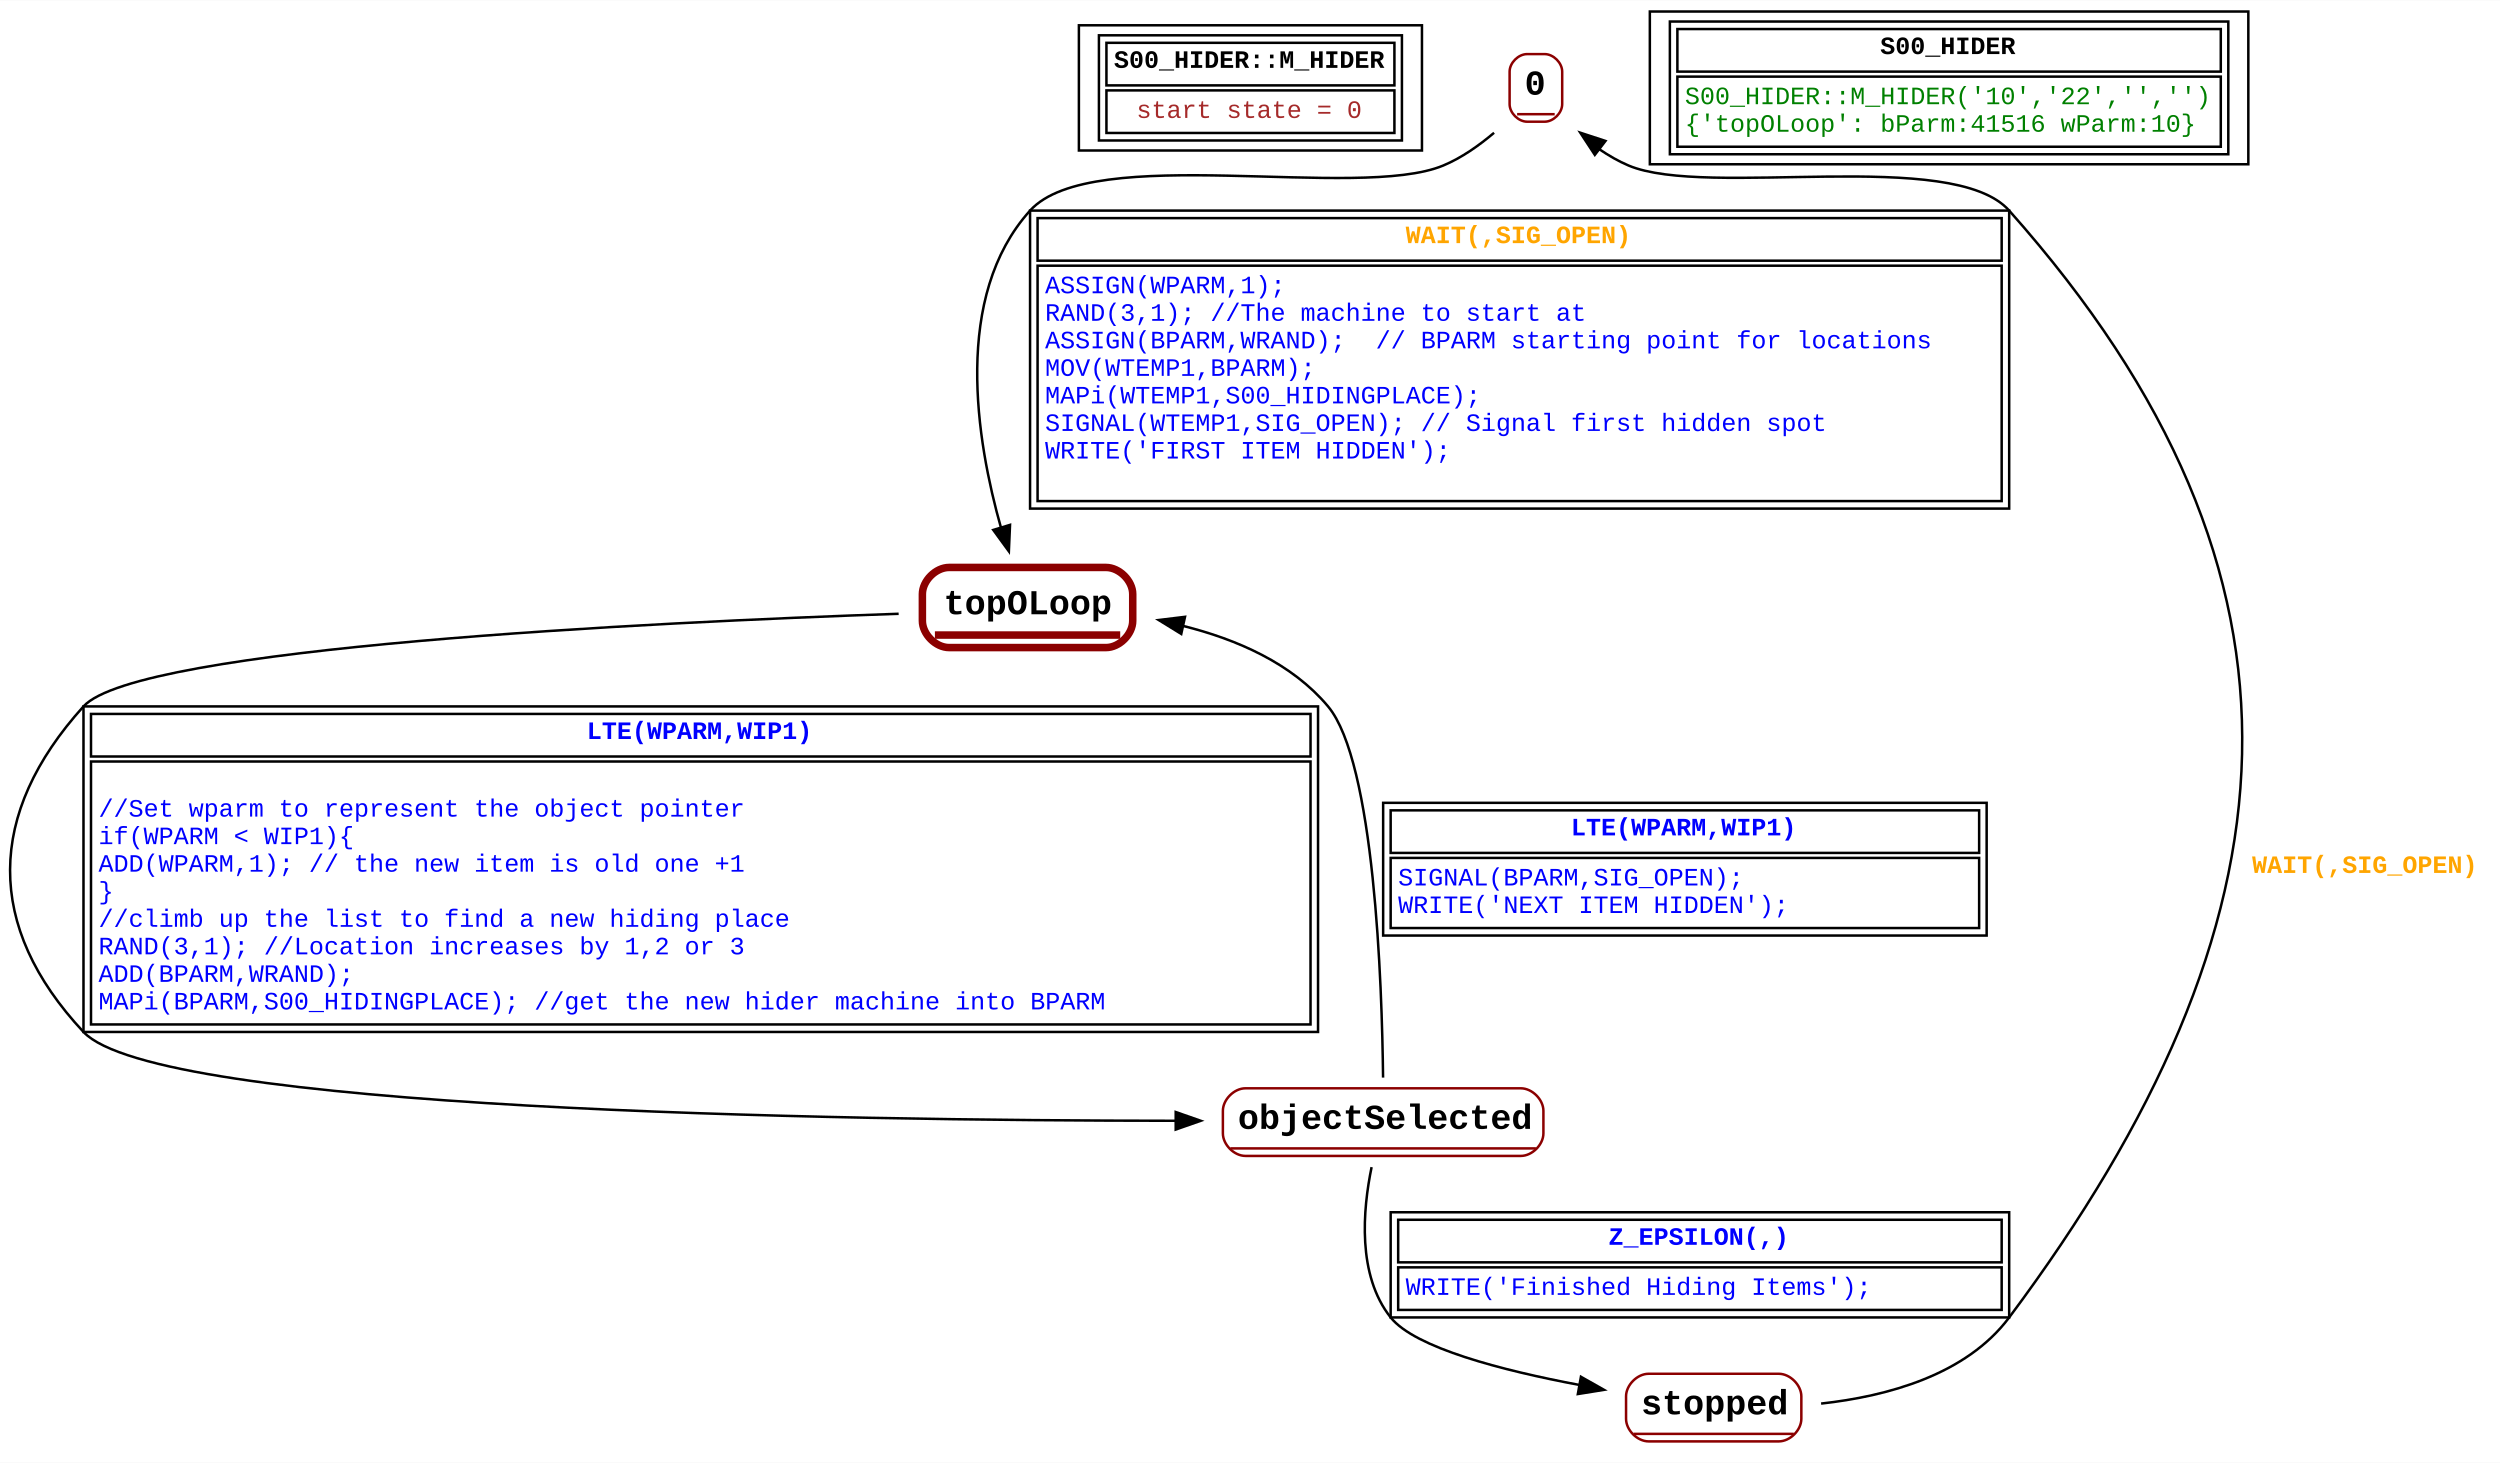
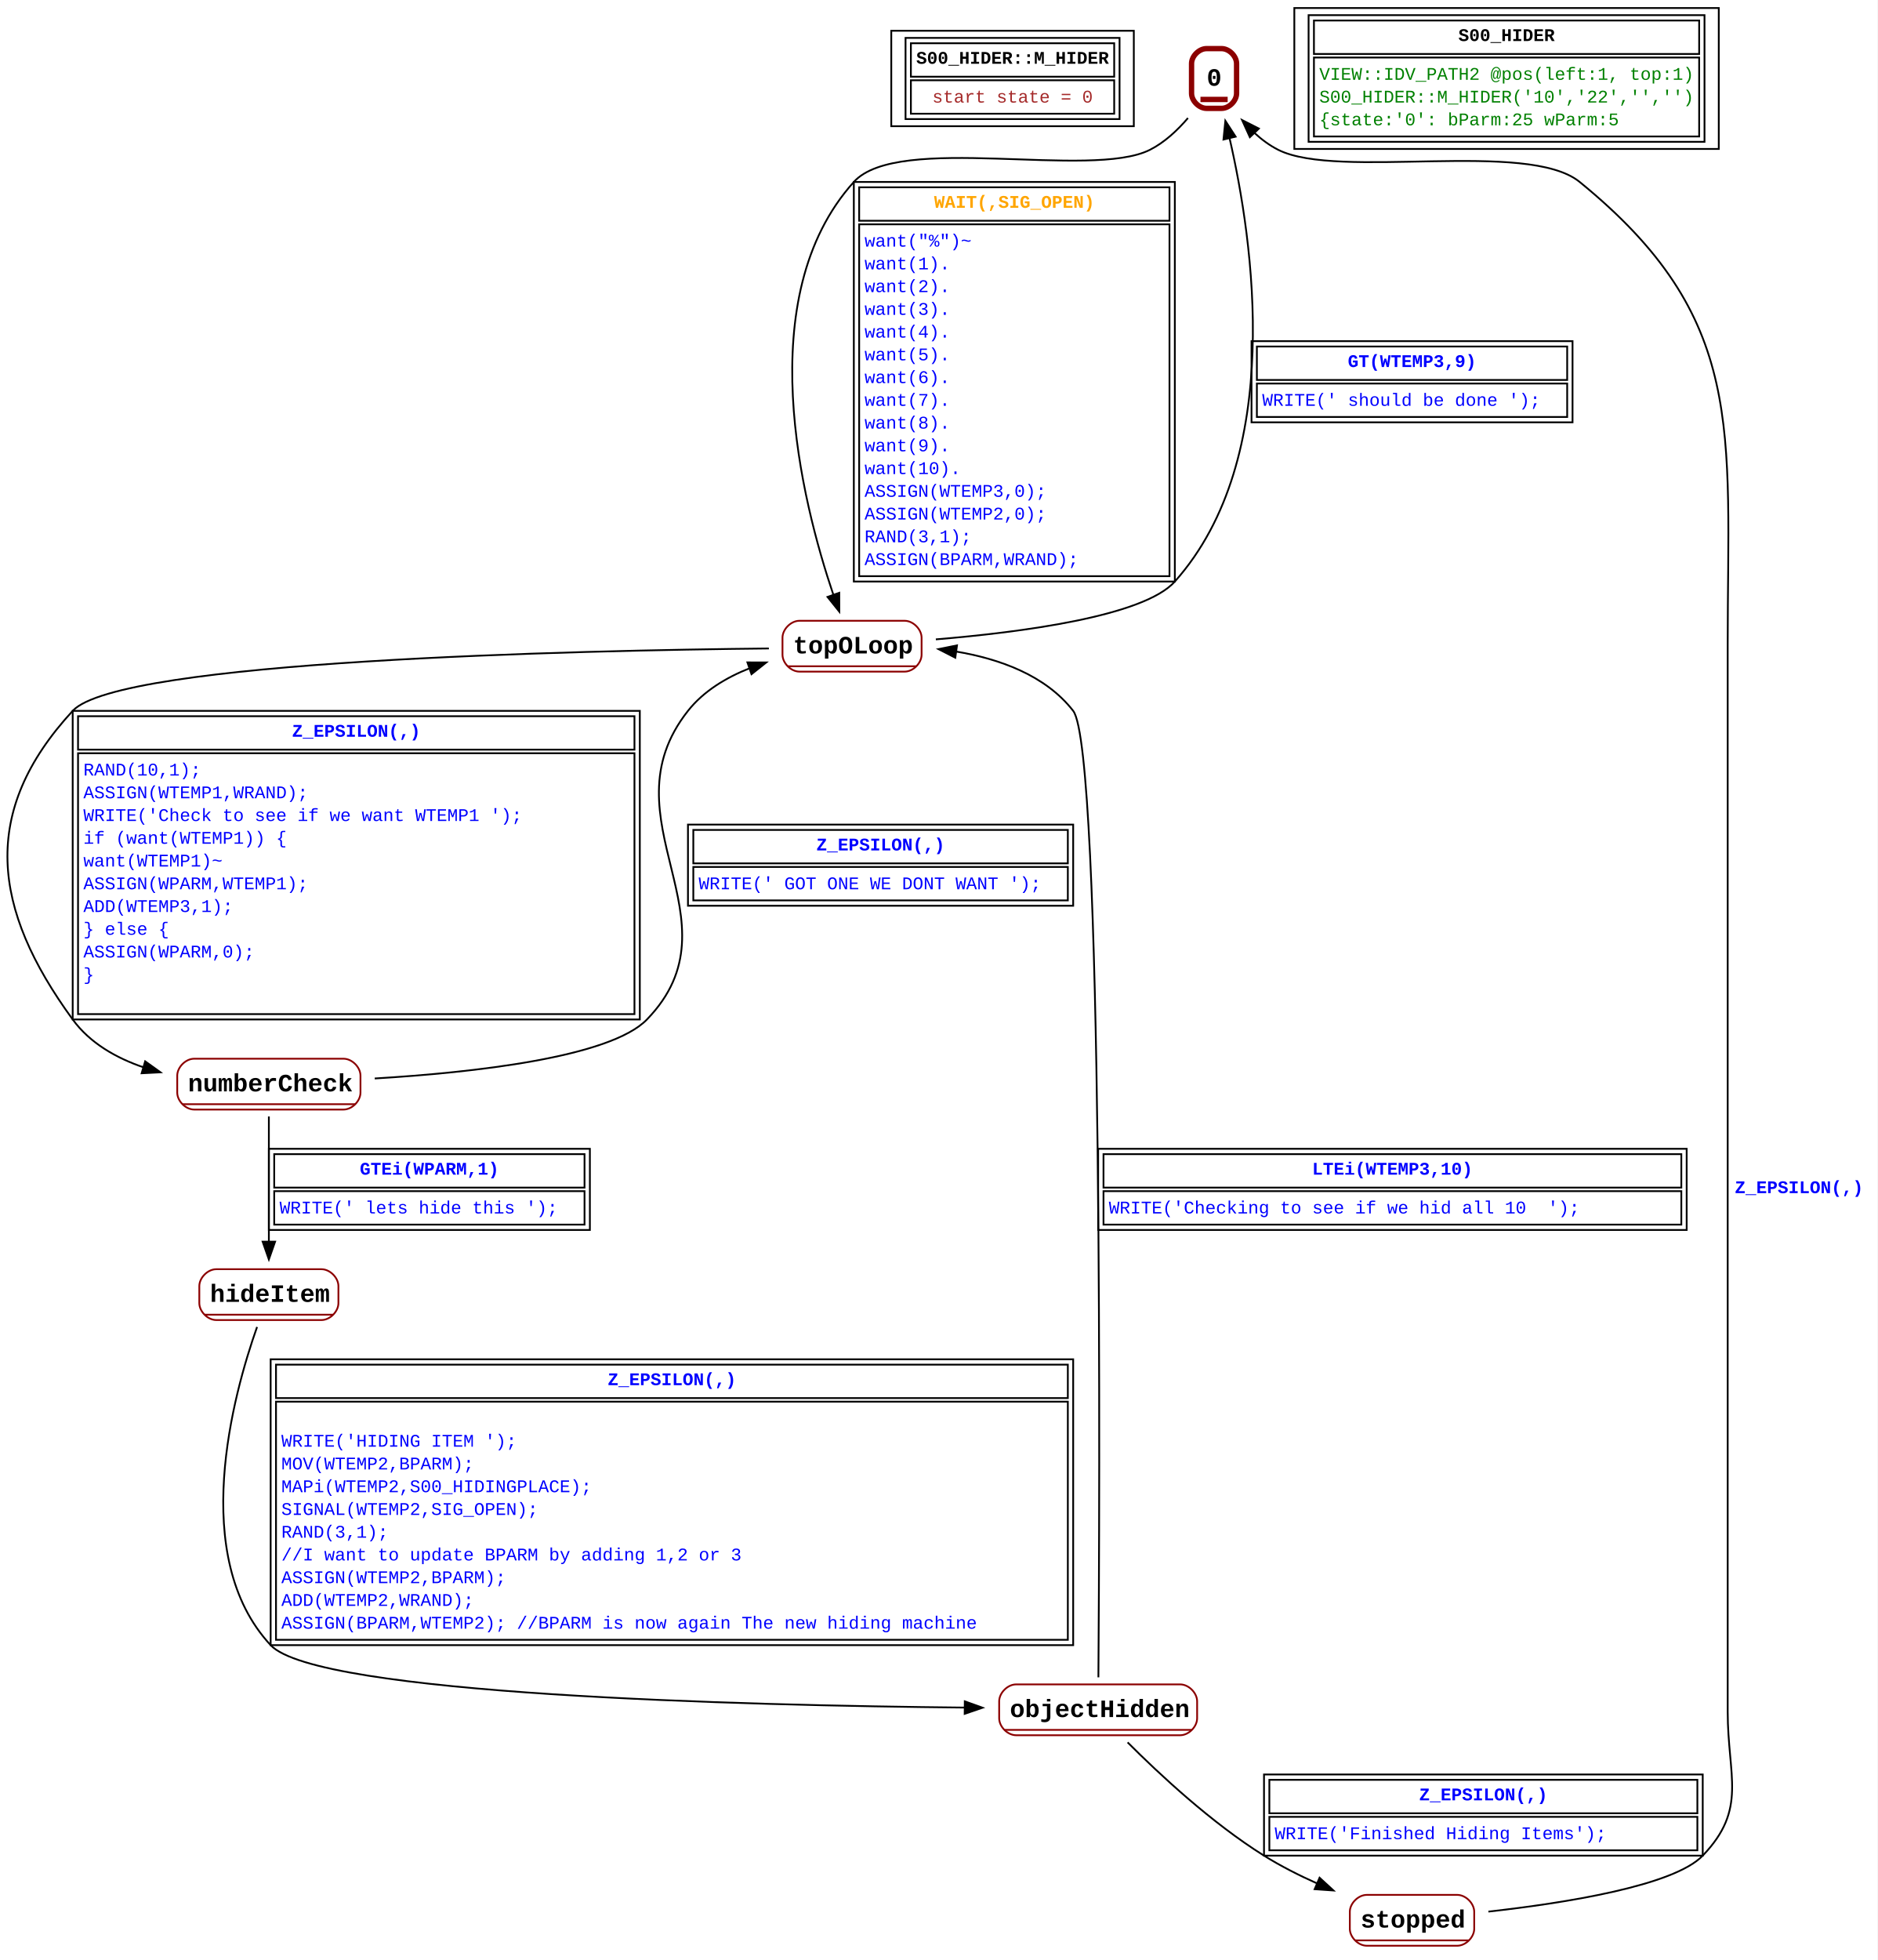
- <svg xmlns="http://www.w3.org/2000/svg" width="998pt" height="584pt" viewBox="0.00 0.00 998.34 584.00">
-   <g id="graph0" class="graph" transform="scale(1 1) rotate(0) translate(4 580)">
-     <polygon fill="white" stroke="none" points="-4,4 -4,-580 994.34,-580 994.34,4 -4,4" />
+ <svg xmlns="http://www.w3.org/2000/svg" width="1053pt" height="1099pt" viewBox="0.00 0.00 1052.76 1098.75">
+   <g id="graph0" class="graph" transform="scale(1 1) rotate(0) translate(4 1094.75)">
+     <polygon fill="white" stroke="none" points="-4,4 -4,-1094.75 1048.76,-1094.75 1048.76,4 -4,4" />
    <g id="node1" class="node">
-       <polygon fill="none" stroke="black" points="426.84,-520 426.84,-570 563.84,-570 563.84,-520 426.84,-520" />
-       <polygon fill="none" stroke="black" points="437.84,-546 437.84,-563 552.84,-563 552.84,-546 437.84,-546" />
-       <text text-anchor="start" x="440.84" y="-553" font-family="Courier New" font-weight="bold" font-size="10.00">S00_HIDER::M_HIDER</text>
-       <polygon fill="none" stroke="black" points="437.84,-527 437.84,-544 552.84,-544 552.84,-527 437.84,-527" />
-       <text text-anchor="start" x="449.84" y="-533" font-family="Courier New" font-size="10.00" fill="brown">start state = 0</text>
-       <polygon fill="none" stroke="black" points="434.84,-524 434.84,-566 555.84,-566 555.84,-524 434.84,-524" />
+       <polygon fill="none" stroke="black" points="495.76,-1024 495.76,-1077.5 631.76,-1077.5 631.76,-1024 495.76,-1024" />
+       <polygon fill="none" stroke="black" points="506.76,-1051.75 506.76,-1070.5 620.76,-1070.5 620.76,-1051.75 506.76,-1051.75" />
+       <text text-anchor="start" x="509.76" y="-1059" font-family="Courier New" font-weight="bold" font-size="10.00">S00_HIDER::M_HIDER</text>
+       <polygon fill="none" stroke="black" points="506.76,-1031 506.76,-1049.75 620.76,-1049.75 620.76,-1031 506.76,-1031" />
+       <text text-anchor="start" x="518.76" y="-1037.25" font-family="Courier New" font-size="10.00" fill="brown">start state = 0</text>
+       <polygon fill="none" stroke="black" points="503.76,-1028 503.76,-1073.5 623.76,-1073.5 623.76,-1028 503.76,-1028" />
    </g>
    <g id="node2" class="node">
-       <polyline fill="none" stroke="darkred" points="601.84,-534.5 616.84,-534.5" />
-       <text text-anchor="start" x="604.84" y="-542.3" font-family="Courier New" font-weight="bold" font-size="14.00">0</text>
-       <path fill="none" stroke="darkred" d="M605.84,-531.5C605.84,-531.5 612.84,-531.5 612.84,-531.5 616.34,-531.5 619.84,-535 619.84,-538.5 619.84,-538.5 619.84,-551.5 619.84,-551.5 619.84,-555 616.34,-558.5 612.84,-558.5 612.84,-558.5 605.84,-558.5 605.84,-558.5 602.34,-558.5 598.84,-555 598.84,-551.5 598.84,-551.5 598.84,-538.5 598.84,-538.5 598.84,-535 602.34,-531.5 605.84,-531.5" />
+       <polyline fill="none" stroke="darkred" stroke-width="3" points="669.13,-1039 684.38,-1039" />
+       <text text-anchor="start" x="672.63" y="-1046.7" font-family="Courier New" font-weight="bold" font-size="14.00">0</text>
+       <path fill="none" stroke="darkred" stroke-width="3" d="M672.55,-1034C672.55,-1034 680.97,-1034 680.97,-1034 685.18,-1034 689.38,-1038.21 689.38,-1042.42 689.38,-1042.42 689.38,-1059.08 689.38,-1059.08 689.38,-1063.29 685.18,-1067.5 680.97,-1067.5 680.97,-1067.5 672.55,-1067.5 672.55,-1067.5 668.34,-1067.5 664.13,-1063.29 664.13,-1059.08 664.13,-1059.08 664.13,-1042.42 664.13,-1042.42 664.13,-1038.21 668.34,-1034 672.55,-1034" />
    </g>
    <g id="node3" class="node">
-       <polyline fill="none" stroke="darkred" stroke-width="3" points="369.34,-326.5 443.34,-326.5" />
-       <text text-anchor="start" x="372.84" y="-334.8" font-family="Courier New" font-weight="bold" font-size="14.00">topOLoop</text>
-       <path fill="none" stroke="darkred" stroke-width="3" d="M375.01,-321.5C375.01,-321.5 437.67,-321.5 437.67,-321.5 443.01,-321.5 448.34,-326.83 448.34,-332.17 448.34,-332.17 448.34,-342.83 448.34,-342.83 448.34,-348.17 443.01,-353.5 437.67,-353.5 437.67,-353.5 375.01,-353.5 375.01,-353.5 369.67,-353.5 364.34,-348.17 364.34,-342.83 364.34,-342.83 364.34,-332.17 364.34,-332.17 364.34,-326.83 369.67,-321.5 375.01,-321.5" />
+       <polyline fill="none" stroke="darkred" points="437.76,-721.25 509.76,-721.25" />
+       <text text-anchor="start" x="440.76" y="-728.45" font-family="Courier New" font-weight="bold" font-size="14.00">topOLoop</text>
+       <path fill="none" stroke="darkred" d="M444.26,-718.25C444.26,-718.25 503.26,-718.25 503.26,-718.25 508.01,-718.25 512.76,-723 512.76,-727.75 512.76,-727.75 512.76,-737.25 512.76,-737.25 512.76,-742 508.01,-746.75 503.26,-746.75 503.26,-746.75 444.26,-746.75 444.26,-746.75 439.51,-746.75 434.76,-742 434.76,-737.25 434.76,-737.25 434.76,-727.75 434.76,-727.75 434.76,-723 439.51,-718.25 444.26,-718.25" />
    </g>
    <g id="edge1" class="edge">
-       <path fill="none" stroke="black" d="M592.63,-527.07C586.7,-522.04 579.67,-517.05 572.34,-514 538.3,-499.81 432.05,-523.38 407.34,-496 376.46,-461.78 385.81,-404.34 395.8,-369.1" />
-       <polygon fill="black" stroke="black" points="399.34,-370.5 398.88,-359.92 392.64,-368.48 399.34,-370.5" />
-       <polygon fill="none" stroke="black" points="410.34,-476 410.34,-493 795.34,-493 795.34,-476 410.34,-476" />
-       <text text-anchor="start" x="557.34" y="-483" font-family="Courier New" font-weight="bold" font-size="10.00" fill="orange">WAIT(,SIG_OPEN)</text>
-       <polygon fill="none" stroke="black" points="410.34,-380 410.34,-474 795.34,-474 795.34,-380 410.34,-380" />
-       <text text-anchor="start" x="413.34" y="-463" font-family="Courier New" font-size="10.00" fill="blue">    ASSIGN(WPARM,1);</text>
-       <text text-anchor="start" x="413.34" y="-452" font-family="Courier New" font-size="10.00" fill="blue">    RAND(3,1); //The machine to start at</text>
-       <text text-anchor="start" x="413.34" y="-441" font-family="Courier New" font-size="10.00" fill="blue">    ASSIGN(BPARM,WRAND);  // BPARM starting point for locations</text>
-       <text text-anchor="start" x="413.34" y="-430" font-family="Courier New" font-size="10.00" fill="blue">    MOV(WTEMP1,BPARM);</text>
-       <text text-anchor="start" x="413.34" y="-419" font-family="Courier New" font-size="10.00" fill="blue">    MAPi(WTEMP1,S00_HIDINGPLACE);</text>
-       <text text-anchor="start" x="413.34" y="-408" font-family="Courier New" font-size="10.00" fill="blue">    SIGNAL(WTEMP1,SIG_OPEN); // Signal first hidden spot</text>
-       <text text-anchor="start" x="413.34" y="-397" font-family="Courier New" font-size="10.00" fill="blue">    WRITE('FIRST ITEM HIDDEN'); </text>
-       <text text-anchor="start" x="413.34" y="-386" font-family="Courier New" font-size="10.00" fill="blue">  </text>
-       <polygon fill="none" stroke="black" points="407.34,-377 407.34,-496 798.34,-496 798.34,-377 407.34,-377" />
+       <path fill="none" stroke="black" d="M662.11,-1028.57C656.28,-1021.75 648.99,-1014.9 640.76,-1010.75 607.62,-994.06 499.6,-1020.32 474.76,-992.75 416.64,-928.24 445.55,-813.74 463.32,-761.22" />
+       <polygon fill="black" stroke="black" points="466.6,-762.44 466.62,-751.85 460,-760.12 466.6,-762.44" />
+       <polygon fill="none" stroke="black" points="477.76,-971 477.76,-989.75 651.76,-989.75 651.76,-971 477.76,-971" />
+       <text text-anchor="start" x="519.76" y="-978.25" font-family="Courier New" font-weight="bold" font-size="10.00" fill="orange">WAIT(,SIG_OPEN)</text>
+       <polygon fill="none" stroke="black" points="477.76,-771.75 477.76,-969 651.76,-969 651.76,-771.75 477.76,-771.75" />
+       <text text-anchor="start" x="480.76" y="-956.5" font-family="Courier New" font-size="10.00" fill="blue">      want("%")~ </text>
+       <text text-anchor="start" x="480.76" y="-943.75" font-family="Courier New" font-size="10.00" fill="blue">      want(1). </text>
+       <text text-anchor="start" x="480.76" y="-931" font-family="Courier New" font-size="10.00" fill="blue">      want(2).</text>
+       <text text-anchor="start" x="480.76" y="-918.25" font-family="Courier New" font-size="10.00" fill="blue">      want(3).</text>
+       <text text-anchor="start" x="480.76" y="-905.5" font-family="Courier New" font-size="10.00" fill="blue">      want(4).</text>
+       <text text-anchor="start" x="480.76" y="-892.75" font-family="Courier New" font-size="10.00" fill="blue">      want(5).</text>
+       <text text-anchor="start" x="480.76" y="-880" font-family="Courier New" font-size="10.00" fill="blue">      want(6).</text>
+       <text text-anchor="start" x="480.76" y="-867.25" font-family="Courier New" font-size="10.00" fill="blue">      want(7).</text>
+       <text text-anchor="start" x="480.76" y="-854.5" font-family="Courier New" font-size="10.00" fill="blue">      want(8).</text>
+       <text text-anchor="start" x="480.76" y="-841.75" font-family="Courier New" font-size="10.00" fill="blue">      want(9).</text>
+       <text text-anchor="start" x="480.76" y="-829" font-family="Courier New" font-size="10.00" fill="blue">      want(10).</text>
+       <text text-anchor="start" x="480.76" y="-816.25" font-family="Courier New" font-size="10.00" fill="blue">      ASSIGN(WTEMP3,0);</text>
+       <text text-anchor="start" x="480.76" y="-803.5" font-family="Courier New" font-size="10.00" fill="blue">      ASSIGN(WTEMP2,0);</text>
+       <text text-anchor="start" x="480.76" y="-790.75" font-family="Courier New" font-size="10.00" fill="blue">      RAND(3,1); </text>
+       <text text-anchor="start" x="480.76" y="-778" font-family="Courier New" font-size="10.00" fill="blue">      ASSIGN(BPARM,WRAND);  </text>
+       <polygon fill="none" stroke="black" points="474.76,-768.75 474.76,-992.75 654.76,-992.75 654.76,-768.75 474.76,-768.75" />
+     </g>
+     <g id="edge8" class="edge">
+       <path fill="none" stroke="black" d="M520.75,-736.33C568.34,-740.26 637.34,-749.22 654.76,-768.75 716.77,-838.28 698.71,-959.8 685.39,-1017.53" />
+       <polygon fill="black" stroke="black" points="682.03,-1016.51 683.08,-1027.05 688.84,-1018.15 682.03,-1016.51" />
+       <polygon fill="none" stroke="black" points="700.76,-881.75 700.76,-900.5 874.76,-900.5 874.76,-881.75 700.76,-881.75" />
+       <text text-anchor="start" x="751.76" y="-889" font-family="Courier New" font-weight="bold" font-size="10.00" fill="blue">GT(WTEMP3,9)</text>
+       <polygon fill="none" stroke="black" points="700.76,-861 700.76,-879.75 874.76,-879.75 874.76,-861 700.76,-861" />
+       <text text-anchor="start" x="703.76" y="-867.25" font-family="Courier New" font-size="10.00" fill="blue"> WRITE(' should be done '); </text>
+       <polygon fill="none" stroke="black" points="697.76,-858 697.76,-903.5 877.76,-903.5 877.76,-858 697.76,-858" />
+     </g>
+     <g id="node6" class="node">
+       <polyline fill="none" stroke="darkred" points="98.38,-475.75 195.13,-475.75" />
+       <text text-anchor="start" x="101.38" y="-482.95" font-family="Courier New" font-weight="bold" font-size="14.00">numberCheck</text>
+       <path fill="none" stroke="darkred" d="M104.88,-472.75C104.88,-472.75 188.63,-472.75 188.63,-472.75 193.38,-472.75 198.13,-477.5 198.13,-482.25 198.13,-482.25 198.13,-491.75 198.13,-491.75 198.13,-496.5 193.38,-501.25 188.63,-501.25 188.63,-501.25 104.88,-501.25 104.88,-501.25 100.13,-501.25 95.38,-496.5 95.38,-491.75 95.38,-491.75 95.38,-482.25 95.38,-482.25 95.38,-477.5 100.13,-472.75 104.88,-472.75" />
+     </g>
+     <g id="edge9" class="edge">
+       <path fill="none" stroke="black" d="M427.11,-731.23C319.84,-730.12 62.82,-724.5 36.76,-696.25 -15.38,-639.74 -8.56,-585.36 36.76,-523.25 46.41,-510.02 61.1,-501.65 76.62,-496.37" />
+       <polygon fill="black" stroke="black" points="77.39,-499.79 86,-493.62 75.42,-493.08 77.39,-499.79" />
+       <polygon fill="none" stroke="black" points="39.76,-674.5 39.76,-693.25 351.76,-693.25 351.76,-674.5 39.76,-674.5" />
+       <text text-anchor="start" x="159.76" y="-681.75" font-family="Courier New" font-weight="bold" font-size="10.00" fill="blue">Z_EPSILON(,)</text>
+       <polygon fill="none" stroke="black" points="39.76,-526.25 39.76,-672.5 351.76,-672.5 351.76,-526.25 39.76,-526.25" />
+       <text text-anchor="start" x="42.76" y="-660" font-family="Courier New" font-size="10.00" fill="blue">         RAND(10,1);</text>
+       <text text-anchor="start" x="42.76" y="-647.25" font-family="Courier New" font-size="10.00" fill="blue">         ASSIGN(WTEMP1,WRAND);</text>
+       <text text-anchor="start" x="42.76" y="-634.5" font-family="Courier New" font-size="10.00" fill="blue">         WRITE('Check to see if we want WTEMP1 '); </text>
+       <text text-anchor="start" x="42.76" y="-621.75" font-family="Courier New" font-size="10.00" fill="blue">         if (want(WTEMP1)) {</text>
+       <text text-anchor="start" x="42.76" y="-609" font-family="Courier New" font-size="10.00" fill="blue">            want(WTEMP1)~   </text>
+       <text text-anchor="start" x="42.76" y="-596.25" font-family="Courier New" font-size="10.00" fill="blue">            ASSIGN(WPARM,WTEMP1);</text>
+       <text text-anchor="start" x="42.76" y="-583.5" font-family="Courier New" font-size="10.00" fill="blue">            ADD(WTEMP3,1);</text>
+       <text text-anchor="start" x="42.76" y="-570.75" font-family="Courier New" font-size="10.00" fill="blue">         } else {</text>
+       <text text-anchor="start" x="42.76" y="-558" font-family="Courier New" font-size="10.00" fill="blue">            ASSIGN(WPARM,0);</text>
+       <text text-anchor="start" x="42.76" y="-545.25" font-family="Courier New" font-size="10.00" fill="blue">         }</text>
+       <text text-anchor="start" x="42.76" y="-532.5" font-family="Courier New" font-size="10.00" fill="blue">  </text>
+       <polygon fill="none" stroke="black" points="36.76,-523.25 36.76,-696.25 354.76,-696.25 354.76,-523.25 36.76,-523.25" />
    </g>
    <g id="node4" class="node">
-       <polyline fill="none" stroke="darkred" points="487.34,-121.5 609.34,-121.5" />
-       <text text-anchor="start" x="490.34" y="-129.3" font-family="Courier New" font-weight="bold" font-size="14.00">objectSelected</text>
-       <path fill="none" stroke="darkred" d="M493.34,-118.5C493.34,-118.5 603.34,-118.5 603.34,-118.5 607.84,-118.5 612.34,-123 612.34,-127.5 612.34,-127.5 612.34,-136.5 612.34,-136.5 612.34,-141 607.84,-145.5 603.34,-145.5 603.34,-145.5 493.34,-145.5 493.34,-145.5 488.84,-145.5 484.34,-141 484.34,-136.5 484.34,-136.5 484.34,-127.5 484.34,-127.5 484.34,-123 488.84,-118.5 493.34,-118.5" />
+       <polyline fill="none" stroke="darkred" points="110.76,-357.75 182.76,-357.75" />
+       <text text-anchor="start" x="113.76" y="-364.95" font-family="Courier New" font-weight="bold" font-size="14.00">hideItem</text>
+       <path fill="none" stroke="darkred" d="M117.26,-354.75C117.26,-354.75 176.26,-354.75 176.26,-354.75 181.01,-354.75 185.76,-359.5 185.76,-364.25 185.76,-364.25 185.76,-373.75 185.76,-373.75 185.76,-378.5 181.01,-383.25 176.26,-383.25 176.26,-383.25 117.26,-383.25 117.26,-383.25 112.51,-383.25 107.76,-378.5 107.76,-373.75 107.76,-373.75 107.76,-364.25 107.76,-364.25 107.76,-359.5 112.51,-354.75 117.26,-354.75" />
+     </g>
+     <g id="node5" class="node">
+       <polyline fill="none" stroke="darkred" points="559.26,-125 664.26,-125" />
+       <text text-anchor="start" x="562.26" y="-132.2" font-family="Courier New" font-weight="bold" font-size="14.00">objectHidden</text>
+       <path fill="none" stroke="darkred" d="M565.76,-122C565.76,-122 657.76,-122 657.76,-122 662.51,-122 667.26,-126.75 667.26,-131.5 667.26,-131.5 667.26,-141 667.26,-141 667.26,-145.75 662.51,-150.5 657.76,-150.5 657.76,-150.5 565.76,-150.5 565.76,-150.5 561.01,-150.5 556.26,-145.75 556.26,-141 556.26,-141 556.26,-131.5 556.26,-131.5 556.26,-126.75 561.01,-122 565.76,-122" />
+     </g>
+     <g id="edge2" class="edge">
+       <path fill="none" stroke="black" d="M140.14,-350.87C126.78,-313.1 101.6,-222.04 147.76,-172.5 173.69,-144.66 412.68,-138.71 537.15,-137.5" />
+       <polygon fill="black" stroke="black" points="536.98,-141 546.95,-137.42 536.92,-134 536.98,-141" />
+       <polygon fill="none" stroke="black" points="150.76,-311 150.76,-329.75 594.76,-329.75 594.76,-311 150.76,-311" />
+       <text text-anchor="start" x="336.76" y="-318.25" font-family="Courier New" font-weight="bold" font-size="10.00" fill="blue">Z_EPSILON(,)</text>
+       <polygon fill="none" stroke="black" points="150.76,-175.5 150.76,-309 594.76,-309 594.76,-175.5 150.76,-175.5" />
+       <text text-anchor="start" x="153.76" y="-296.5" font-family="Courier New" font-size="10.00" fill="blue">   </text>
+       <text text-anchor="start" x="153.76" y="-283.75" font-family="Courier New" font-size="10.00" fill="blue">         WRITE('HIDING ITEM '); </text>
+       <text text-anchor="start" x="153.76" y="-271" font-family="Courier New" font-size="10.00" fill="blue">         MOV(WTEMP2,BPARM);</text>
+       <text text-anchor="start" x="153.76" y="-258.25" font-family="Courier New" font-size="10.00" fill="blue">         MAPi(WTEMP2,S00_HIDINGPLACE); </text>
+       <text text-anchor="start" x="153.76" y="-245.5" font-family="Courier New" font-size="10.00" fill="blue">         SIGNAL(WTEMP2,SIG_OPEN); </text>
+       <text text-anchor="start" x="153.76" y="-232.75" font-family="Courier New" font-size="10.00" fill="blue">         RAND(3,1); </text>
+       <text text-anchor="start" x="153.76" y="-220" font-family="Courier New" font-size="10.00" fill="blue">        //I want to update BPARM by adding 1,2 or 3</text>
+       <text text-anchor="start" x="153.76" y="-207.25" font-family="Courier New" font-size="10.00" fill="blue">        ASSIGN(WTEMP2,BPARM);</text>
+       <text text-anchor="start" x="153.76" y="-194.5" font-family="Courier New" font-size="10.00" fill="blue">        ADD(WTEMP2,WRAND); </text>
+       <text text-anchor="start" x="153.76" y="-181.75" font-family="Courier New" font-size="10.00" fill="blue">        ASSIGN(BPARM,WTEMP2); //BPARM is now again The new hiding machine</text>
+       <polygon fill="none" stroke="black" points="147.76,-172.5 147.76,-332.75 597.76,-332.75 597.76,-172.5 147.76,-172.5" />
    </g>
    <g id="edge5" class="edge">
-       <path fill="none" stroke="black" d="M354.86,-335C256.73,-331.61 50.75,-321.71 29.34,-298 -9.38,-255.12 -10.12,-210.21 29.34,-168 58.45,-136.86 327,-132.61 465.91,-132.53" />
-       <polygon fill="black" stroke="black" points="465.5,-136.03 475.5,-132.53 465.5,-129.03 465.5,-136.03" />
-       <polygon fill="none" stroke="black" points="32.34,-278 32.34,-295 519.34,-295 519.34,-278 32.34,-278" />
-       <text text-anchor="start" x="230.34" y="-285" font-family="Courier New" font-weight="bold" font-size="10.00" fill="blue">LTE(WPARM,WIP1)</text>
-       <polygon fill="none" stroke="black" points="32.34,-171 32.34,-276 519.34,-276 519.34,-171 32.34,-171" />
-       <text text-anchor="start" x="35.34" y="-265" font-family="Courier New" font-size="10.00" fill="blue">  </text>
-       <text text-anchor="start" x="35.34" y="-254" font-family="Courier New" font-size="10.00" fill="blue">         //Set wparm to represent the object pointer</text>
-       <text text-anchor="start" x="35.34" y="-243" font-family="Courier New" font-size="10.00" fill="blue">             if(WPARM &lt; WIP1){</text>
-       <text text-anchor="start" x="35.34" y="-232" font-family="Courier New" font-size="10.00" fill="blue">                ADD(WPARM,1); // the new item is old one +1</text>
-       <text text-anchor="start" x="35.34" y="-221" font-family="Courier New" font-size="10.00" fill="blue">             }</text>
-       <text text-anchor="start" x="35.34" y="-210" font-family="Courier New" font-size="10.00" fill="blue">            //climb up the list to find a new hiding place  </text>
-       <text text-anchor="start" x="35.34" y="-199" font-family="Courier New" font-size="10.00" fill="blue">            RAND(3,1); //Location increases by 1,2 or 3</text>
-       <text text-anchor="start" x="35.34" y="-188" font-family="Courier New" font-size="10.00" fill="blue">            ADD(BPARM,WRAND); </text>
-       <text text-anchor="start" x="35.34" y="-177" font-family="Courier New" font-size="10.00" fill="blue">            MAPi(BPARM,S00_HIDINGPLACE); //get the new hider machine into BPARM </text>
-       <polygon fill="none" stroke="black" points="29.34,-168 29.34,-298 522.34,-298 522.34,-168 29.34,-168" />
+       <path fill="none" stroke="black" d="M611.9,-154.46C612.56,-246.19 614.75,-674.34 597.76,-696.25 582.25,-716.25 556.25,-725.46 532.05,-729.51" />
+       <polygon fill="black" stroke="black" points="531.66,-726.03 522.23,-730.86 532.62,-732.97 531.66,-726.03" />
+       <polygon fill="none" stroke="black" points="614.76,-429 614.76,-447.75 938.76,-447.75 938.76,-429 614.76,-429" />
+       <text text-anchor="start" x="731.76" y="-436.25" font-family="Courier New" font-weight="bold" font-size="10.00" fill="blue">LTEi(WTEMP3,10)</text>
+       <polygon fill="none" stroke="black" points="614.76,-408.25 614.76,-427 938.76,-427 938.76,-408.25 614.76,-408.25" />
+       <text text-anchor="start" x="617.76" y="-414.5" font-family="Courier New" font-size="10.00" fill="blue">        WRITE('Checking to see if we hid all 10  '); </text>
+       <polygon fill="none" stroke="black" points="611.76,-405.25 611.76,-450.75 941.76,-450.75 941.76,-405.25 611.76,-405.25" />
    </g>
-     <g id="edge2" class="edge">
-       <path fill="none" stroke="black" d="M548.31,-149.77C547.89,-187.15 544.93,-275.78 526.34,-298 511.93,-315.23 489.78,-324.83 468.42,-330.15" />
-       <polygon fill="black" stroke="black" points="467.72,-326.94 458.7,-332.5 469.22,-333.78 467.72,-326.94" />
-       <polygon fill="none" stroke="black" points="551.34,-239.5 551.34,-256.5 786.34,-256.5 786.34,-239.5 551.34,-239.5" />
-       <text text-anchor="start" x="623.34" y="-246.5" font-family="Courier New" font-weight="bold" font-size="10.00" fill="blue">LTE(WPARM,WIP1)</text>
-       <polygon fill="none" stroke="black" points="551.34,-209.5 551.34,-237.5 786.34,-237.5 786.34,-209.5 551.34,-209.5" />
-       <text text-anchor="start" x="554.34" y="-226.5" font-family="Courier New" font-size="10.00" fill="blue">        SIGNAL(BPARM,SIG_OPEN); </text>
-       <text text-anchor="start" x="554.34" y="-215.5" font-family="Courier New" font-size="10.00" fill="blue">        WRITE('NEXT ITEM HIDDEN');    </text>
-       <polygon fill="none" stroke="black" points="548.34,-206.5 548.34,-259.5 789.34,-259.5 789.34,-206.5 548.34,-206.5" />
+     <g id="node7" class="node">
+       <polyline fill="none" stroke="darkred" points="755.88,-7 819.63,-7" />
+       <text text-anchor="start" x="758.88" y="-14.2" font-family="Courier New" font-weight="bold" font-size="14.00">stopped</text>
+       <path fill="none" stroke="darkred" d="M762.38,-4C762.38,-4 813.13,-4 813.13,-4 817.88,-4 822.63,-8.75 822.63,-13.5 822.63,-13.5 822.63,-23 822.63,-23 822.63,-27.75 817.88,-32.5 813.13,-32.5 813.13,-32.5 762.38,-32.5 762.38,-32.5 757.63,-32.5 752.88,-27.75 752.88,-23 752.88,-23 752.88,-13.5 752.88,-13.5 752.88,-8.75 757.63,-4 762.38,-4" />
    </g>
-     <g id="node5" class="node">
-       <polyline fill="none" stroke="darkred" points="648.34,-7.5 712.34,-7.5" />
-       <text text-anchor="start" x="651.34" y="-15.3" font-family="Courier New" font-weight="bold" font-size="14.00">stopped</text>
-       <path fill="none" stroke="darkred" d="M654.34,-4.5C654.34,-4.5 706.34,-4.5 706.34,-4.5 710.84,-4.5 715.34,-9 715.34,-13.5 715.34,-13.5 715.34,-22.5 715.34,-22.5 715.34,-27 710.84,-31.5 706.34,-31.5 706.34,-31.5 654.34,-31.5 654.34,-31.5 649.84,-31.5 645.34,-27 645.34,-22.5 645.34,-22.5 645.34,-13.5 645.34,-13.5 645.34,-9 649.84,-4.5 654.34,-4.5" />
+     <g id="edge6" class="edge">
+       <path fill="none" stroke="black" d="M628.28,-118.01C645.94,-100.31 675.38,-72.85 704.76,-54.5 714.02,-48.71 724.4,-43.46 734.6,-38.89" />
+       <polygon fill="black" stroke="black" points="735.91,-42.13 743.72,-34.96 733.15,-35.7 735.91,-42.13" />
+       <polygon fill="none" stroke="black" points="707.76,-78.25 707.76,-97 947.76,-97 947.76,-78.25 707.76,-78.25" />
+       <text text-anchor="start" x="791.76" y="-85.5" font-family="Courier New" font-weight="bold" font-size="10.00" fill="blue">Z_EPSILON(,)</text>
+       <polygon fill="none" stroke="black" points="707.76,-57.5 707.76,-76.25 947.76,-76.25 947.76,-57.5 707.76,-57.5" />
+       <text text-anchor="start" x="710.76" y="-63.75" font-family="Courier New" font-size="10.00" fill="blue">     WRITE('Finished Hiding Items');   </text>
+       <polygon fill="none" stroke="black" points="704.76,-54.5 704.76,-100 950.76,-100 950.76,-54.5 704.76,-54.5" />
+     </g>
+     <g id="edge4" class="edge">
+       <path fill="none" stroke="black" d="M206.12,-490.17C261.35,-493.5 338.13,-501.94 358.76,-523.25 412.71,-578.98 333.68,-635.38 381.76,-696.25 390.54,-707.37 403.28,-714.99 416.49,-720.2" />
+       <polygon fill="black" stroke="black" points="415.09,-723.42 425.68,-723.39 417.38,-716.81 415.09,-723.42" />
+       <polygon fill="none" stroke="black" points="384.76,-610.75 384.76,-629.5 594.76,-629.5 594.76,-610.75 384.76,-610.75" />
+       <text text-anchor="start" x="453.76" y="-618" font-family="Courier New" font-weight="bold" font-size="10.00" fill="blue">Z_EPSILON(,)</text>
+       <polygon fill="none" stroke="black" points="384.76,-590 384.76,-608.75 594.76,-608.75 594.76,-590 384.76,-590" />
+       <text text-anchor="start" x="387.76" y="-596.25" font-family="Courier New" font-size="10.00" fill="blue"> WRITE(' GOT ONE WE DONT WANT '); </text>
+       <polygon fill="none" stroke="black" points="381.76,-587 381.76,-632.5 597.76,-632.5 597.76,-587 381.76,-587" />
    </g>
    <g id="edge3" class="edge">
-       <path fill="none" stroke="black" d="M543.73,-114.02C540.2,-96.96 537.92,-70.85 551.34,-54 561.01,-41.86 595.78,-32.85 626.78,-27.02" />
-       <polygon fill="black" stroke="black" points="627.32,-30.3 636.55,-25.09 626.09,-23.41 627.32,-30.3" />
-       <polygon fill="none" stroke="black" points="554.34,-76 554.34,-93 795.34,-93 795.34,-76 554.34,-76" />
-       <text text-anchor="start" x="638.34" y="-83" font-family="Courier New" font-weight="bold" font-size="10.00" fill="blue">Z_EPSILON(,)</text>
-       <polygon fill="none" stroke="black" points="554.34,-57 554.34,-74 795.34,-74 795.34,-57 554.34,-57" />
-       <text text-anchor="start" x="557.34" y="-63" font-family="Courier New" font-size="10.00" fill="blue">     WRITE('Finished Hiding Items');   </text>
-       <polygon fill="none" stroke="black" points="551.34,-54 551.34,-96 798.34,-96 798.34,-54 551.34,-54" />
+       <path fill="none" stroke="black" d="M146.76,-468.88C146.76,-450.38 146.76,-420.58 146.76,-398.52" />
+       <polygon fill="black" stroke="black" points="150.26,-398.7 146.76,-388.7 143.26,-398.7 150.26,-398.7" />
+       <polygon fill="none" stroke="black" points="149.76,-429 149.76,-447.75 323.76,-447.75 323.76,-429 149.76,-429" />
+       <text text-anchor="start" x="197.76" y="-436.25" font-family="Courier New" font-weight="bold" font-size="10.00" fill="blue">GTEi(WPARM,1)</text>
+       <polygon fill="none" stroke="black" points="149.76,-408.25 149.76,-427 323.76,-427 323.76,-408.25 149.76,-408.25" />
+       <text text-anchor="start" x="152.76" y="-414.5" font-family="Courier New" font-size="10.00" fill="blue"> WRITE(' lets hide this '); </text>
+       <polygon fill="none" stroke="black" points="146.76,-405.25 146.76,-450.75 326.76,-450.75 326.76,-405.25 146.76,-405.25" />
    </g>
-     <g id="edge4" class="edge">
-       <path fill="none" stroke="black" d="M723.23,-19.6C749.45,-22.48 781.15,-30.97 798.34,-54 915.85,-211.42 928.82,-349.15 798.34,-496 775.75,-521.43 677.67,-500.77 646.34,-514 642.34,-515.69 638.43,-517.95 634.73,-520.47" />
-       <polygon fill="black" stroke="black" points="632.87,-518.25 627.06,-527.11 637.13,-523.81 632.87,-518.25" />
-       <text text-anchor="start" x="895.34" y="-231.5" font-family="Courier New" font-weight="bold" font-size="10.00" fill="orange">WAIT(,SIG_OPEN)</text>
+     <g id="edge7" class="edge">
+       <path fill="none" stroke="black" d="M830.59,-23.13C873.19,-27.9 934.47,-37.53 950.76,-54.5 975.98,-80.78 964.76,-98.83 964.76,-135.25 964.76,-733.5 964.76,-733.5 964.76,-733.5 964.76,-854.48 975.56,-916.34 881.76,-992.75 852.48,-1016.6 746.5,-993.79 712.76,-1010.75 707.87,-1013.21 703.31,-1016.62 699.2,-1020.42" />
+       <polygon fill="black" stroke="black" points="696.83,-1017.83 692.45,-1027.47 701.89,-1022.67 696.83,-1017.83" />
+       <text text-anchor="start" x="968.76" y="-425.88" font-family="Courier New" font-weight="bold" font-size="10.00" fill="blue">Z_EPSILON(,)</text>
    </g>
-     <g id="node6" class="node">
-       <polygon fill="none" stroke="black" points="654.84,-514.5 654.84,-575.5 893.84,-575.5 893.84,-514.5 654.84,-514.5" />
-       <polygon fill="none" stroke="black" points="665.84,-551.5 665.84,-568.5 882.84,-568.5 882.84,-551.5 665.84,-551.5" />
-       <text text-anchor="start" x="746.84" y="-558.5" font-family="Courier New" font-weight="bold" font-size="10.00">S00_HIDER</text>
-       <polygon fill="none" stroke="black" points="665.84,-521.5 665.84,-549.5 882.84,-549.5 882.84,-521.5 665.84,-521.5" />
-       <text text-anchor="start" x="668.84" y="-538.5" font-family="Courier New" font-size="10.00" fill="green">S00_HIDER::M_HIDER('10','22','','')</text>
-       <text text-anchor="start" x="668.84" y="-527.5" font-family="Courier New" font-size="10.00" fill="green">{'topOLoop': bParm:41516 wParm:10}</text>
-       <polygon fill="none" stroke="black" points="662.84,-518.5 662.84,-571.5 885.84,-571.5 885.84,-518.5 662.84,-518.5" />
+     <g id="node8" class="node">
+       <polygon fill="none" stroke="black" points="721.76,-1011.25 721.76,-1090.25 959.76,-1090.25 959.76,-1011.25 721.76,-1011.25" />
+       <polygon fill="none" stroke="black" points="732.76,-1064.5 732.76,-1083.25 948.76,-1083.25 948.76,-1064.5 732.76,-1064.5" />
+       <text text-anchor="start" x="813.76" y="-1071.75" font-family="Courier New" font-weight="bold" font-size="10.00">S00_HIDER</text>
+       <polygon fill="none" stroke="black" points="732.76,-1018.25 732.76,-1062.5 948.76,-1062.5 948.76,-1018.25 732.76,-1018.25" />
+       <text text-anchor="start" x="735.76" y="-1050" font-family="Courier New" font-size="10.00" fill="green">VIEW::IDV_PATH2 @pos(left:1, top:1)</text>
+       <text text-anchor="start" x="735.76" y="-1037.25" font-family="Courier New" font-size="10.00" fill="green">S00_HIDER::M_HIDER('10','22','','')</text>
+       <text text-anchor="start" x="735.76" y="-1024.5" font-family="Courier New" font-size="10.00" fill="green">{state:'0': bParm:25 wParm:5</text>
+       <polygon fill="none" stroke="black" points="729.76,-1015.25 729.76,-1086.25 951.76,-1086.25 951.76,-1015.25 729.76,-1015.25" />
    </g>
  </g>
</svg>
